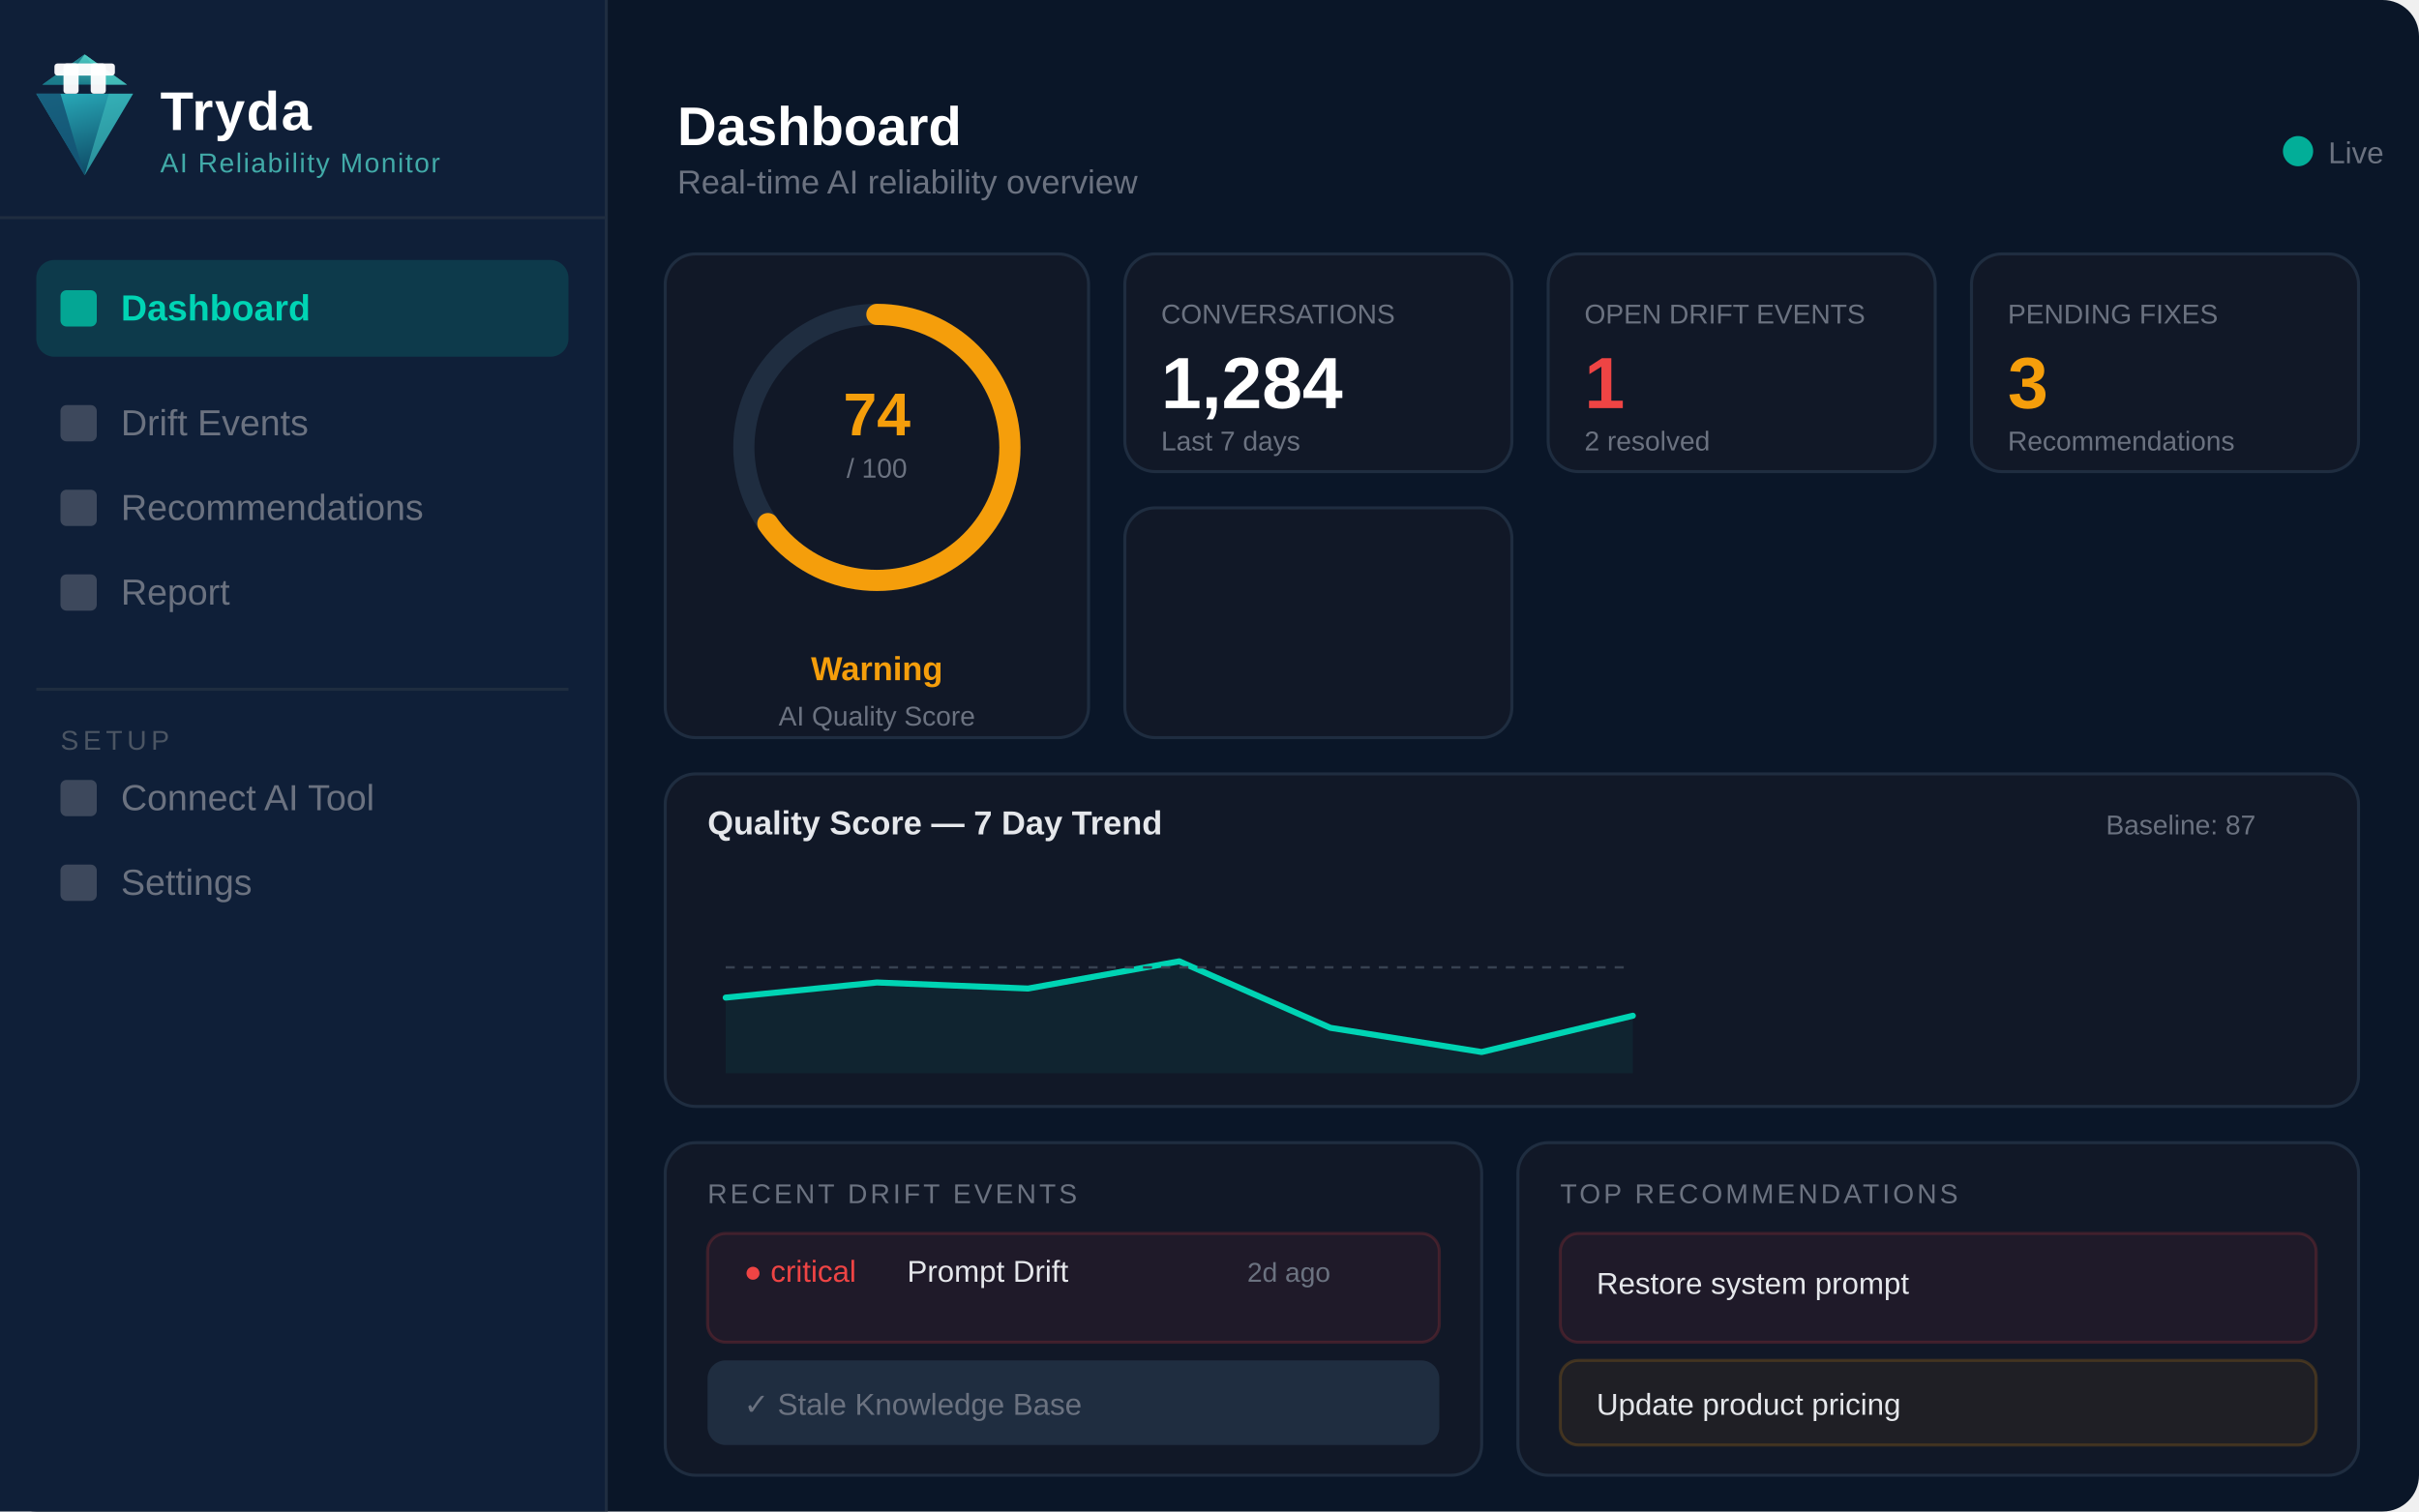
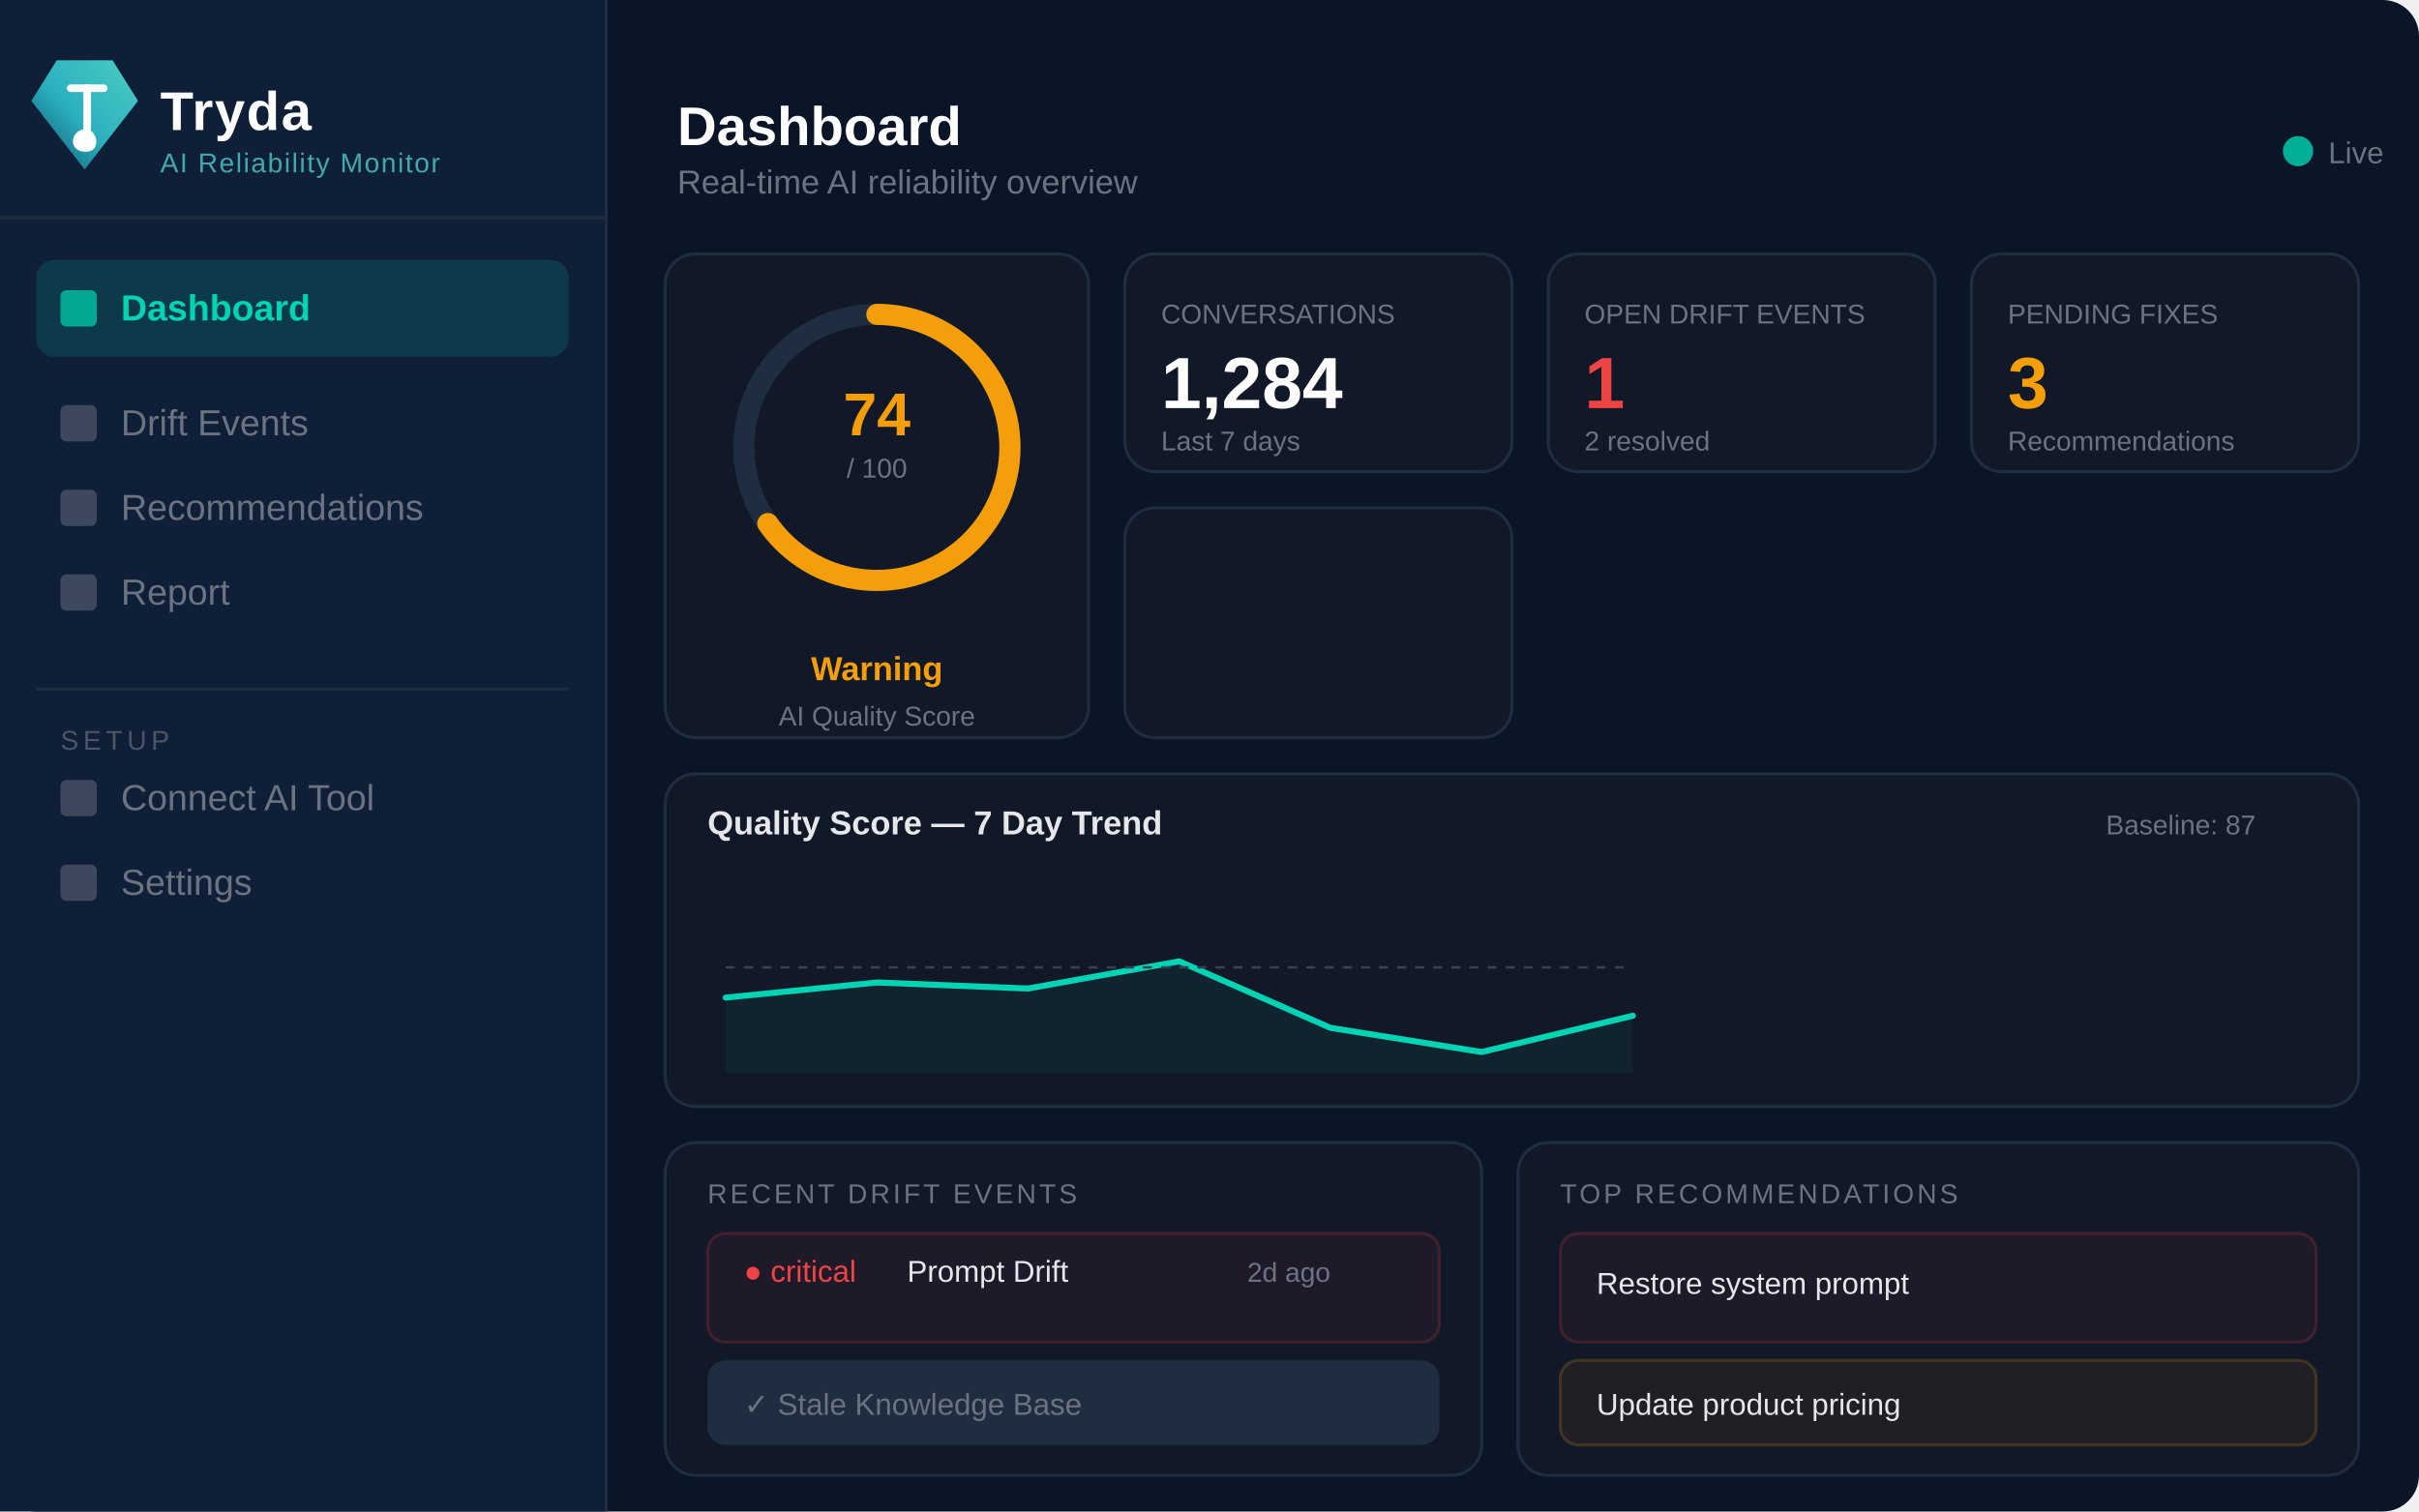
<svg xmlns="http://www.w3.org/2000/svg" viewBox="0 0 800 500">
  <defs>
-     <linearGradient id="mTop" x1="0" y1="0" x2="0" y2="1">
+     <linearGradient id="amGem" x1="1" y1="0" x2="0" y2="1">
      <stop offset="0%" stop-color="#4ECDC4" />
-       <stop offset="100%" stop-color="#1A7A8A" />
-     </linearGradient>
-     <linearGradient id="mBody" x1="0" y1="0" x2="0.3" y2="1">
-       <stop offset="0%" stop-color="#2AAFBD" />
+       <stop offset="55%" stop-color="#2AAFBD" />
      <stop offset="100%" stop-color="#0F4F6A" />
    </linearGradient>
  </defs>
  <rect width="800" height="500" fill="#0A1628" rx="12" />
  <rect x="0" y="0" width="200" height="500" fill="#0F1F38" rx="12 0 0 12" />
  <rect x="200" y="0" width="1" height="500" fill="#1F2D40" />
  <rect x="0" y="0" width="200" height="72" fill="#0F1F38" />
  <line x1="0" y1="72" x2="200" y2="72" stroke="#1F2D40" stroke-width="1" />
-   <polygon points="28,18 42,28 14,28" fill="url(#mTop)" />
-   <polygon points="14,28 28,18 21,28" fill="#1A7A8A" opacity="0.85" />
-   <polygon points="28,18 42,28 35,28" fill="#4ECDC4" opacity="0.75" />
-   <polygon points="12,31 44,31 28,58" fill="url(#mBody)" />
-   <polygon points="12,31 28,58 20,31" fill="#145374" opacity="0.85" />
-   <polygon points="44,31 28,58 36,31" fill="#3DBDBD" opacity="0.6" />
-   <rect x="18" y="21" width="20" height="4" rx="1" fill="white" opacity="0.95" />
-   <rect x="21" y="21" width="5" height="10" rx="1" fill="white" opacity="0.95" />
-   <rect x="30" y="21" width="5" height="10" rx="1" fill="white" opacity="0.95" />
+   <g transform="translate(7.00,15.74)scale(0.42)">
+     <path d="M28,10 L72,10 L92,42 L50,96 L8,42 Z" fill="url(#amGem)" />
+     <rect x="36" y="29" width="32" height="6" rx="3" fill="#FFFFFF" />
+     <rect x="49" y="29" width="6" height="38" rx="3" fill="#FFFFFF" />
+     <path d="M52,64 C38,64 36,83 52,82 C63,81 60,66 52,64 Z" fill="#FFFFFF" />
+   </g>
  <text x="53" y="43" font-family="'Trebuchet MS', Arial, sans-serif" font-size="18" font-weight="700" letter-spacing="0.5" fill="white">Tryda</text>
  <text x="53" y="57" font-family="Arial, sans-serif" font-size="9" fill="#4ECDC4" letter-spacing="0.5" opacity="0.8">AI Reliability Monitor</text>
  <rect x="12" y="86" width="176" height="32" rx="6" fill="#00D4B4" opacity="0.15" />
  <rect x="20" y="96" width="12" height="12" rx="2" fill="#00D4B4" opacity="0.7" />
  <text x="40" y="106" font-family="Arial" font-size="12" fill="#00D4B4" font-weight="600">Dashboard</text>
  <rect x="20" y="134" width="12" height="12" rx="2" fill="#6B7280" opacity="0.5" />
  <text x="40" y="144" font-family="Arial" font-size="12" fill="#6B7280">Drift Events</text>
  <rect x="20" y="162" width="12" height="12" rx="2" fill="#6B7280" opacity="0.5" />
  <text x="40" y="172" font-family="Arial" font-size="12" fill="#6B7280">Recommendations</text>
  <rect x="20" y="190" width="12" height="12" rx="2" fill="#6B7280" opacity="0.5" />
  <text x="40" y="200" font-family="Arial" font-size="12" fill="#6B7280">Report</text>
  <line x1="12" y1="228" x2="188" y2="228" stroke="#1F2D40" stroke-width="1" />
  <text x="20" y="248" font-family="Arial" font-size="9" fill="#4B5563" letter-spacing="1.5">SETUP</text>
  <rect x="20" y="258" width="12" height="12" rx="2" fill="#6B7280" opacity="0.5" />
  <text x="40" y="268" font-family="Arial" font-size="12" fill="#6B7280">Connect AI Tool</text>
  <rect x="20" y="286" width="12" height="12" rx="2" fill="#6B7280" opacity="0.5" />
  <text x="40" y="296" font-family="Arial" font-size="12" fill="#6B7280">Settings</text>
  <text x="224" y="48" font-family="Arial" font-size="18" font-weight="700" fill="white">Dashboard</text>
  <text x="224" y="64" font-family="Arial" font-size="11" fill="#6B7280">Real-time AI reliability overview</text>
  <circle cx="760" cy="50" r="5" fill="#00D4B4" opacity="0.8" />
  <text x="770" y="54" font-family="Arial" font-size="10" fill="#6B7280">Live</text>
  <rect x="220" y="84" width="140" height="160" rx="10" fill="#111827" stroke="#1F2D40" stroke-width="1" />
  <circle cx="290" cy="148" r="44" fill="none" stroke="#1F2D40" stroke-width="7" />
  <circle cx="290" cy="148" r="44" fill="none" stroke="#F59E0B" stroke-width="7" stroke-dasharray="276.5" stroke-dashoffset="96" stroke-linecap="round" transform="rotate(-90 290 148)" />
  <text x="290" y="144" text-anchor="middle" font-family="Arial" font-size="20" font-weight="700" fill="#F59E0B">74</text>
  <text x="290" y="158" text-anchor="middle" font-family="Arial" font-size="9" fill="#6B7280">/ 100</text>
  <text x="290" y="225" text-anchor="middle" font-family="Arial" font-size="11" font-weight="600" fill="#F59E0B">Warning</text>
  <text x="290" y="240" text-anchor="middle" font-family="Arial" font-size="9" fill="#6B7280">AI Quality Score</text>
  <rect x="372" y="84" width="128" height="72" rx="10" fill="#111827" stroke="#1F2D40" stroke-width="1" />
  <text x="384" y="107" font-family="Arial" font-size="9" fill="#6B7280">CONVERSATIONS</text>
  <text x="384" y="135" font-family="Arial" font-size="24" font-weight="700" fill="white">1,284</text>
  <text x="384" y="149" font-family="Arial" font-size="9" fill="#6B7280">Last 7 days</text>
  <rect x="512" y="84" width="128" height="72" rx="10" fill="#111827" stroke="#1F2D40" stroke-width="1" />
  <text x="524" y="107" font-family="Arial" font-size="9" fill="#6B7280">OPEN DRIFT EVENTS</text>
  <text x="524" y="135" font-family="Arial" font-size="24" font-weight="700" fill="#EF4444">1</text>
  <text x="524" y="149" font-family="Arial" font-size="9" fill="#6B7280">2 resolved</text>
  <rect x="652" y="84" width="128" height="72" rx="10" fill="#111827" stroke="#1F2D40" stroke-width="1" />
  <text x="664" y="107" font-family="Arial" font-size="9" fill="#6B7280">PENDING FIXES</text>
  <text x="664" y="135" font-family="Arial" font-size="24" font-weight="700" fill="#F59E0B">3</text>
  <text x="664" y="149" font-family="Arial" font-size="9" fill="#6B7280">Recommendations</text>
  <rect x="372" y="168" width="128" height="76" rx="10" fill="#111827" stroke="#1F2D40" stroke-width="1" />
  <text x="512" y="168" font-family="Arial" font-size="9" fill="#6B7280" />
  <rect x="220" y="256" width="560" height="110" rx="10" fill="#111827" stroke="#1F2D40" stroke-width="1" />
  <text x="234" y="276" font-family="Arial" font-size="11" font-weight="600" fill="#E5E7EB">Quality Score — 7 Day Trend</text>
  <text x="746" y="276" text-anchor="end" font-family="Arial" font-size="9" fill="#6B7280">Baseline: 87</text>
  <polyline points="240,330 290,325 340,327 390,318 440,340 490,348 540,336" fill="none" stroke="#00D4B4" stroke-width="2" stroke-linecap="round" stroke-linejoin="round" />
  <polygon points="240,330 290,325 340,327 390,318 440,340 490,348 540,336 540,355 240,355" fill="#00D4B4" opacity="0.07" />
  <line x1="240" y1="320" x2="540" y2="320" stroke="#374151" stroke-width="0.8" stroke-dasharray="3 3" />
  <rect x="220" y="378" width="270" height="110" rx="10" fill="#111827" stroke="#1F2D40" stroke-width="1" />
  <text x="234" y="398" font-family="Arial" font-size="9" fill="#6B7280" letter-spacing="1">RECENT DRIFT EVENTS</text>
  <rect x="234" y="408" width="242" height="36" rx="6" fill="#EF444410" stroke="#EF444430" stroke-width="1" />
  <text x="246" y="424" font-family="Arial" font-size="10" fill="#EF4444">● critical</text>
  <text x="300" y="424" font-family="Arial" font-size="10" fill="#E5E7EB">Prompt Drift</text>
  <text x="440" y="424" text-anchor="end" font-family="Arial" font-size="9" fill="#6B7280">2d ago</text>
  <rect x="234" y="450" width="242" height="28" rx="6" fill="#1F2D40" />
  <text x="246" y="468" font-family="Arial" font-size="10" fill="#6B7280">✓ Stale Knowledge Base</text>
  <rect x="502" y="378" width="278" height="110" rx="10" fill="#111827" stroke="#1F2D40" stroke-width="1" />
  <text x="516" y="398" font-family="Arial" font-size="9" fill="#6B7280" letter-spacing="1">TOP RECOMMENDATIONS</text>
  <rect x="516" y="408" width="250" height="36" rx="6" fill="#EF444410" stroke="#EF444430" stroke-width="1" />
  <text x="528" y="428" font-family="Arial" font-size="10" fill="#E5E7EB">Restore system prompt</text>
  <rect x="516" y="450" width="250" height="28" rx="6" fill="#F59E0B10" stroke="#F59E0B30" stroke-width="1" />
  <text x="528" y="468" font-family="Arial" font-size="10" fill="#E5E7EB">Update product pricing</text>
</svg>
